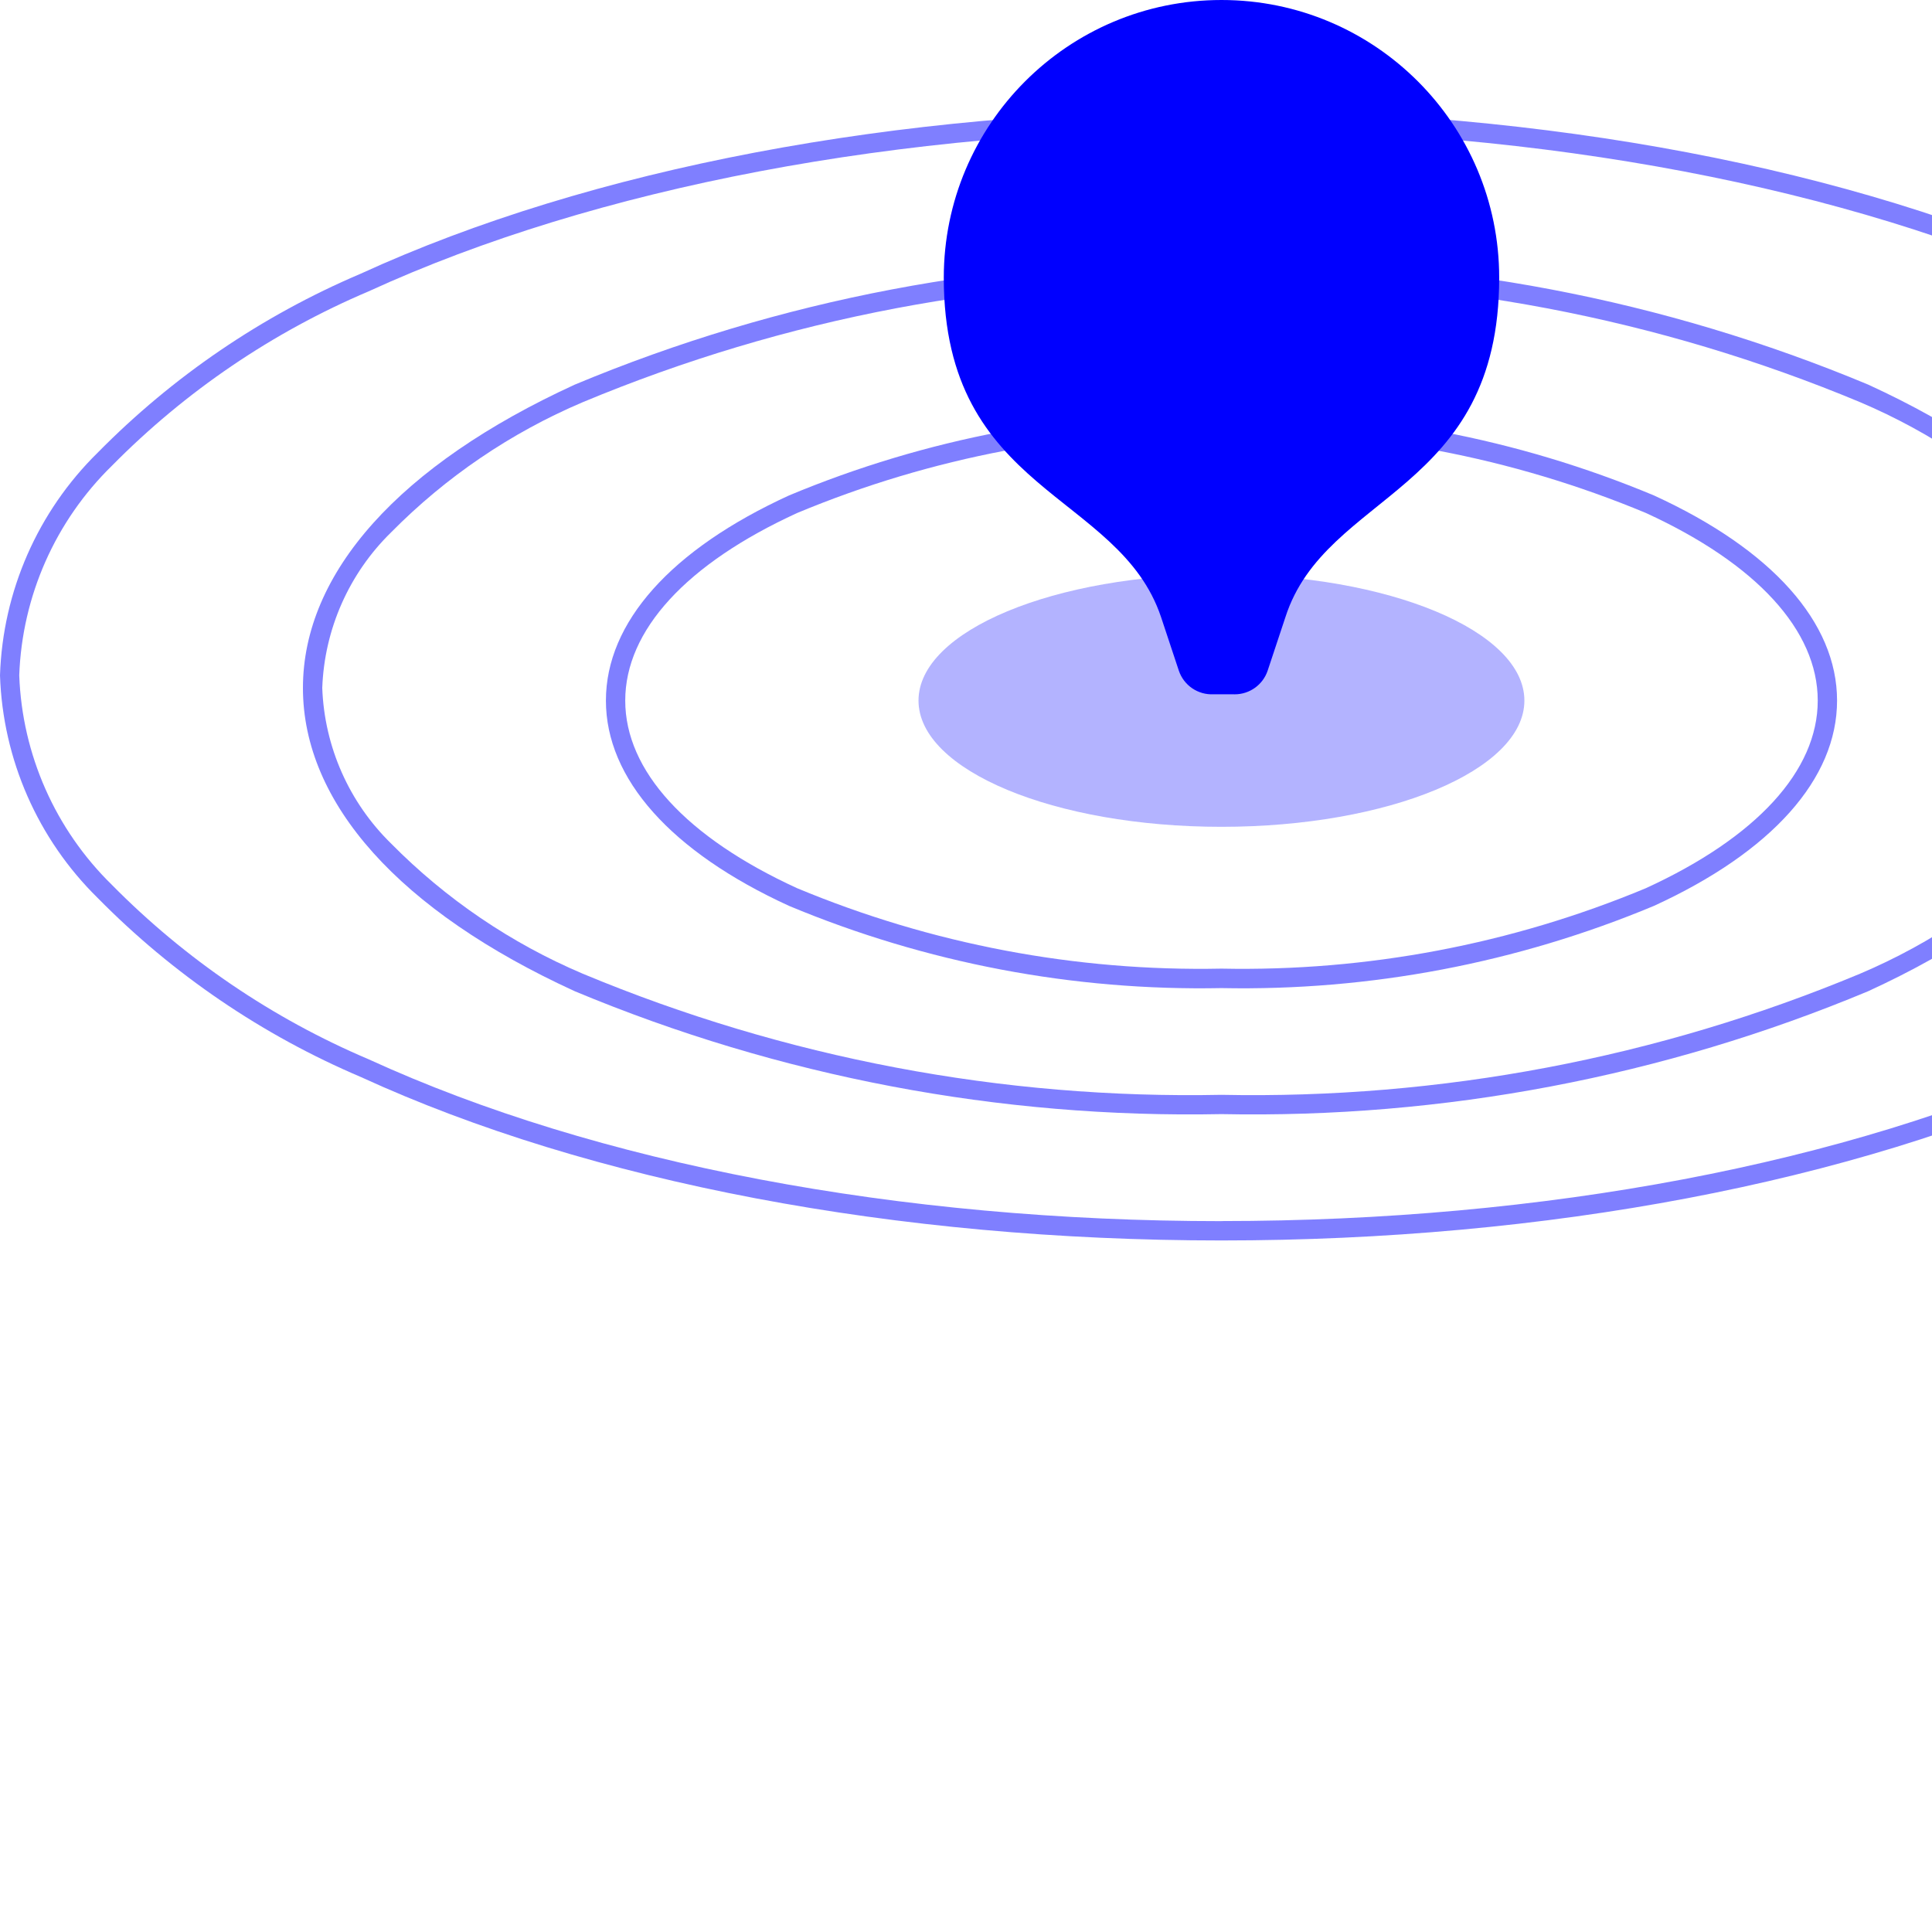
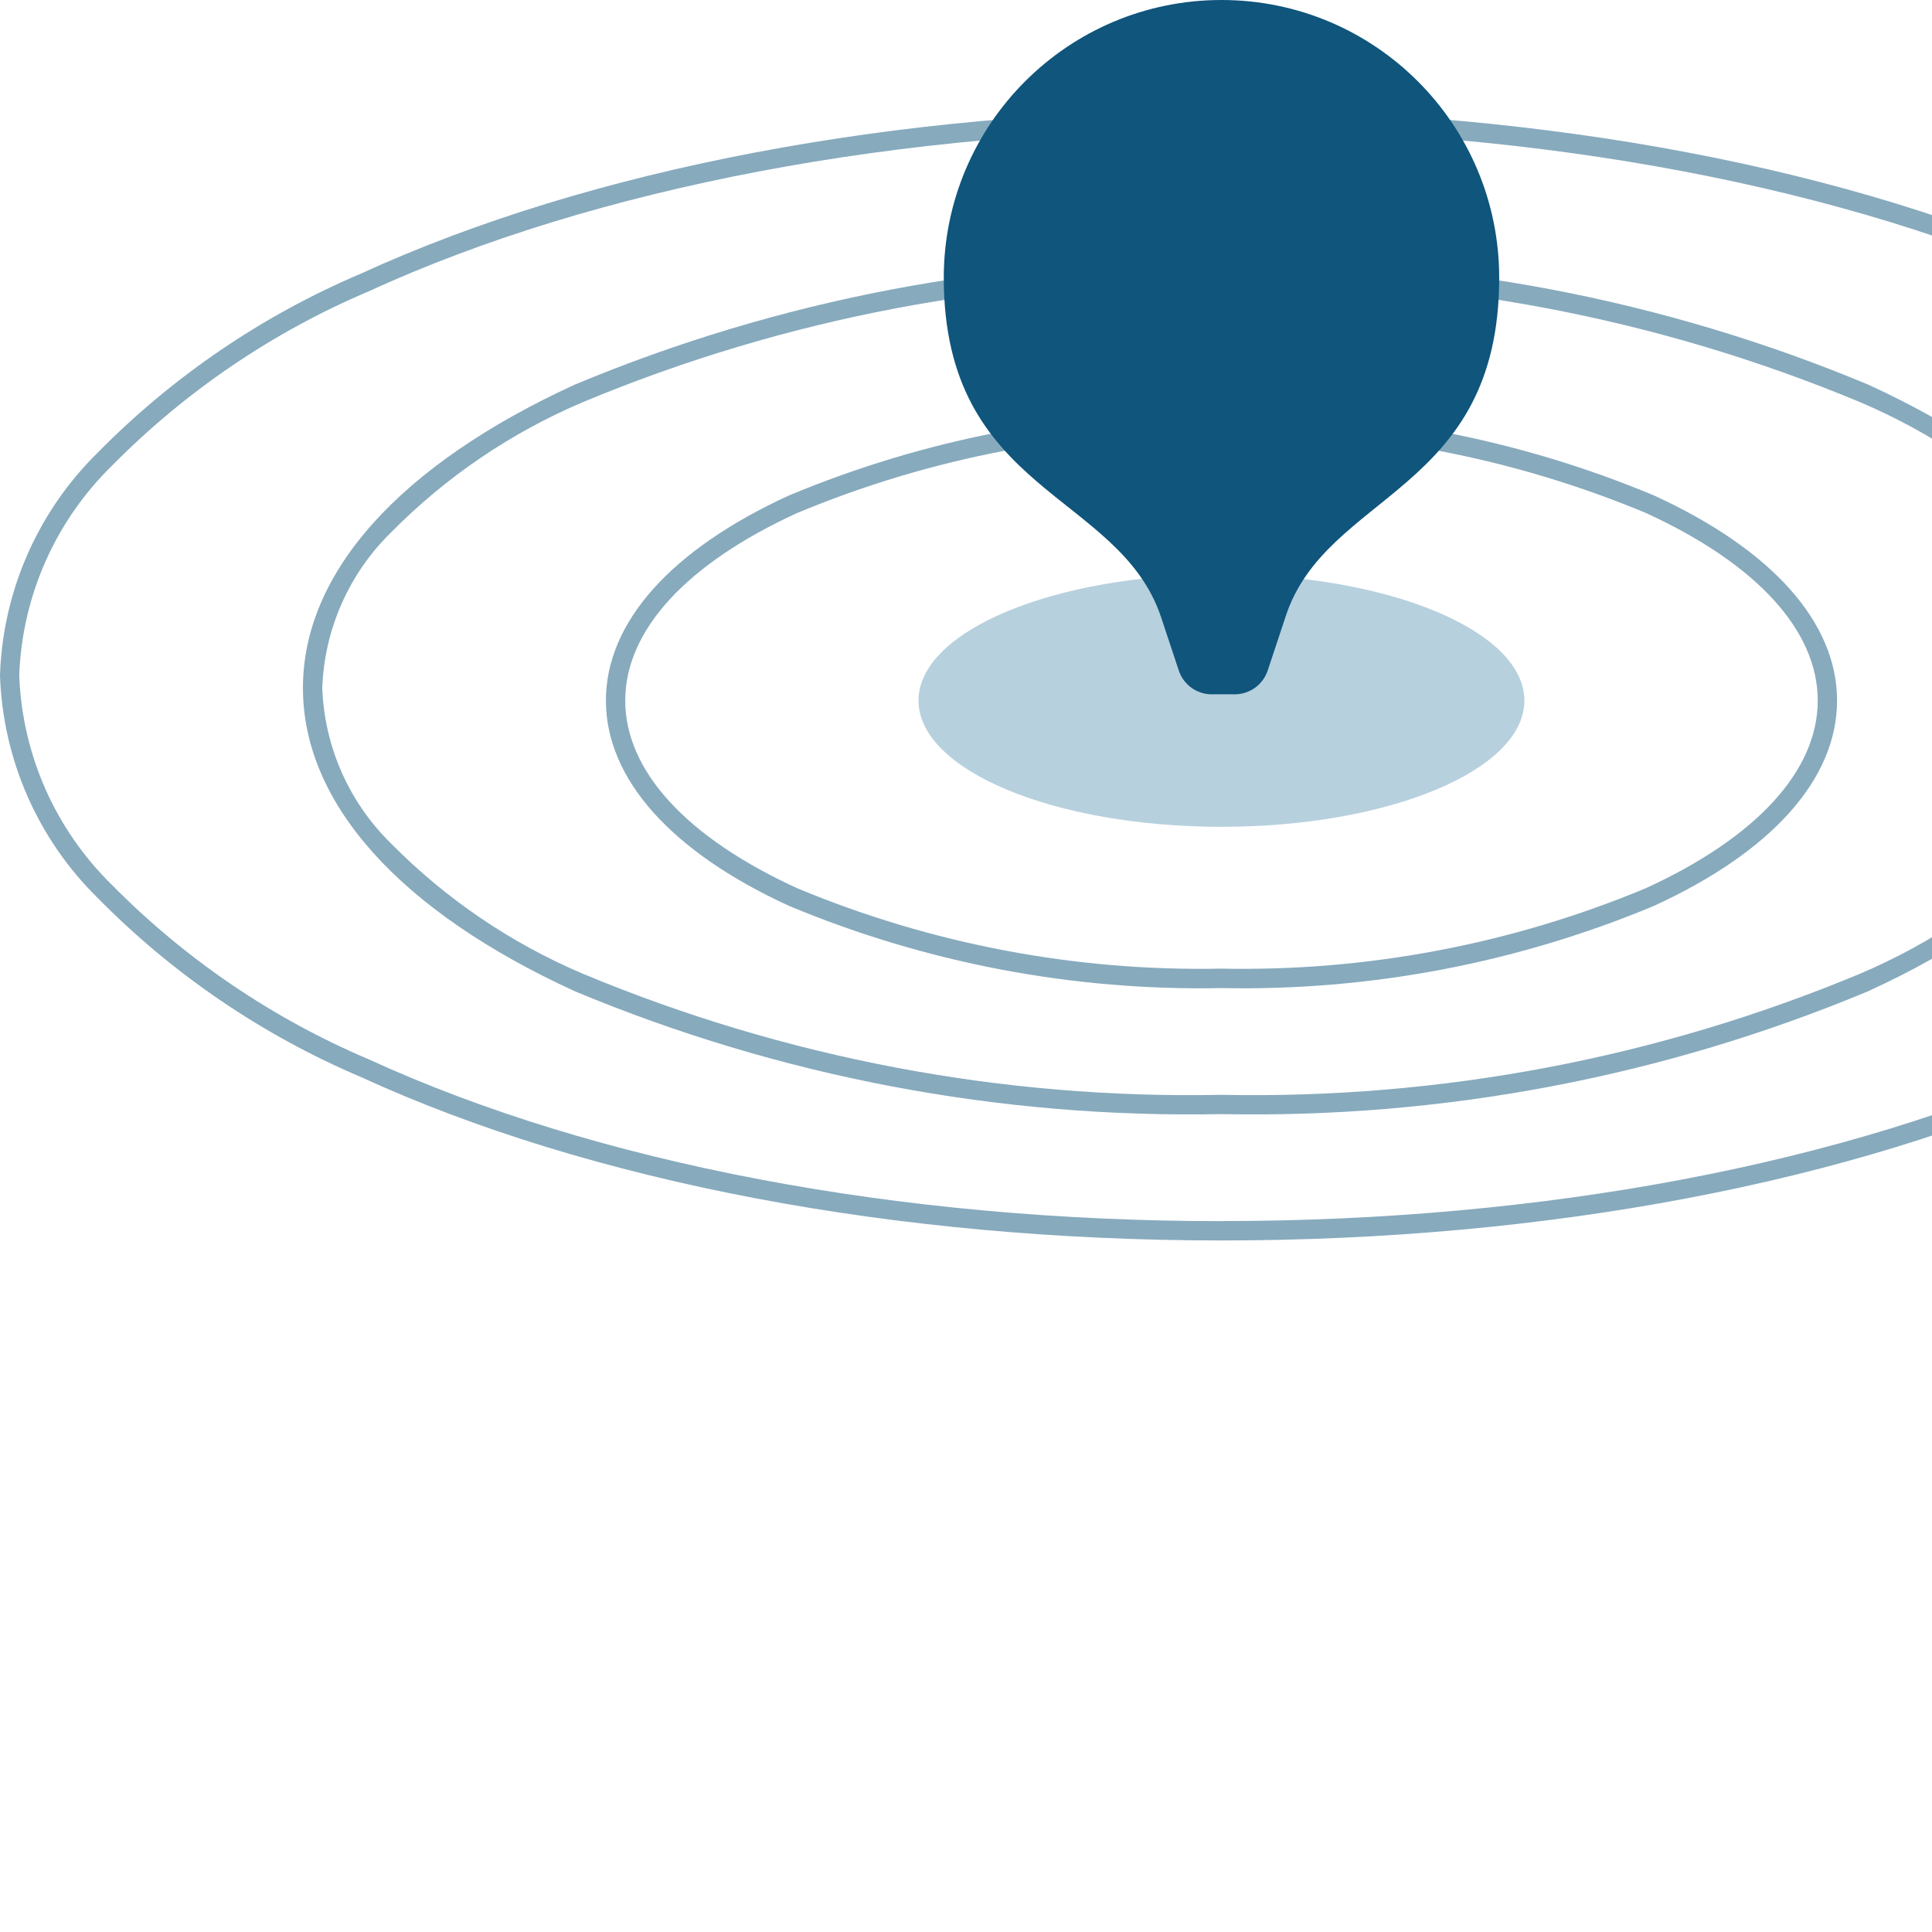
<svg xmlns="http://www.w3.org/2000/svg" width="50" height="50" viewBox="0 0 50 50">
  <g id="Group_221" data-name="Group 221" transform="translate(-248.25 -636.52)">
-     <path id="Oval" d="M15.681-.25A27.613,27.613,0,0,1,26.873,1.878c3.056,1.4,4.739,3.286,4.739,5.309S29.929,11.1,26.873,12.5a27.613,27.613,0,0,1-11.192,2.128A27.613,27.613,0,0,1,4.489,12.5C1.433,11.1-.25,9.21-.25,7.187S1.433,3.278,4.489,1.878A27.613,27.613,0,0,1,15.681-.25Zm0,14.374a27.109,27.109,0,0,0,10.984-2.082C29.532,10.727,31.112,9,31.112,7.187s-1.579-3.54-4.447-4.855A27.109,27.109,0,0,0,15.681.25,27.109,27.109,0,0,0,4.7,2.332C1.829,3.647.25,5.371.25,7.187s1.579,3.54,4.447,4.855A27.109,27.109,0,0,0,15.681,14.124Z" transform="translate(264.181 647.464)" fill="blue" opacity="0.5" />
-     <path id="Oval_Copy" data-name="Oval Copy" d="M23.521-.25A41.293,41.293,0,0,1,40.257,2.93c4.537,2.079,7.035,4.867,7.035,7.85s-2.5,5.771-7.035,7.85a41.293,41.293,0,0,1-16.736,3.18,41.293,41.293,0,0,1-16.736-3.18C2.248,16.552-.25,13.764-.25,10.781s2.5-5.771,7.035-7.85A41.293,41.293,0,0,1,23.521-.25Zm0,21.561a40.789,40.789,0,0,0,16.528-3.135,15.46,15.46,0,0,0,4.961-3.369,5.932,5.932,0,0,0,1.782-4.027A5.932,5.932,0,0,0,45.01,6.754a15.46,15.46,0,0,0-4.961-3.369A40.789,40.789,0,0,0,23.521.25,40.789,40.789,0,0,0,6.993,3.385,15.46,15.46,0,0,0,2.032,6.754,5.932,5.932,0,0,0,.25,10.781a5.932,5.932,0,0,0,1.782,4.027,15.46,15.46,0,0,0,4.961,3.369A40.789,40.789,0,0,0,23.521,21.311Z" transform="translate(256.34 643.543)" fill="blue" opacity="0.5" />
-     <path id="Oval_Copy_2" data-name="Oval Copy 2" d="M31.362-.25c8.412,0,16.325,1.5,22.28,4.233a21.182,21.182,0,0,1,6.8,4.627,8.469,8.469,0,0,1,2.531,5.765,8.469,8.469,0,0,1-2.531,5.765,21.182,21.182,0,0,1-6.8,4.627C47.686,27.495,39.774,29,31.362,29s-16.325-1.5-22.28-4.233a21.182,21.182,0,0,1-6.8-4.627A8.469,8.469,0,0,1-.25,14.374,8.469,8.469,0,0,1,2.281,8.609a21.182,21.182,0,0,1,6.8-4.627C15.037,1.253,22.949-.25,31.362-.25Zm0,28.748c8.342,0,16.18-1.487,22.072-4.187A20.694,20.694,0,0,0,60.075,19.8a7.989,7.989,0,0,0,2.4-5.425,7.989,7.989,0,0,0-2.4-5.425,20.694,20.694,0,0,0-6.641-4.511C47.542,1.737,39.7.25,31.362.25S15.181,1.737,9.29,4.437A20.694,20.694,0,0,0,2.648,8.949a7.989,7.989,0,0,0-2.4,5.425,7.989,7.989,0,0,0,2.4,5.425A20.694,20.694,0,0,0,9.29,24.311C15.181,27.011,23.02,28.5,31.362,28.5Z" transform="translate(248.5 639.623)" fill="blue" opacity="0.5" />
-     <ellipse id="Oval-2" data-name="Oval" cx="7.84" cy="3.267" rx="7.84" ry="3.267" transform="translate(272.021 651.384)" fill="blue" opacity="0.3" />
-     <path id="Icon_color" data-name="Icon color" d="M7.483,17.968h-.5a.9.9,0,0,1-.9-.612l-.459-1.383C4.537,12.73,0,12.774,0,7.187a7.187,7.187,0,0,1,14.374,0c0,5.587-4.491,5.543-5.533,8.786l-.459,1.383a.9.9,0,0,1-.851.613Z" transform="translate(272.675 636.52)" fill="blue" />
+     <path id="Oval" d="M15.681-.25A27.613,27.613,0,0,1,26.873,1.878c3.056,1.4,4.739,3.286,4.739,5.309S29.929,11.1,26.873,12.5a27.613,27.613,0,0,1-11.192,2.128A27.613,27.613,0,0,1,4.489,12.5C1.433,11.1-.25,9.21-.25,7.187S1.433,3.278,4.489,1.878A27.613,27.613,0,0,1,15.681-.25Zm0,14.374a27.109,27.109,0,0,0,10.984-2.082C29.532,10.727,31.112,9,31.112,7.187s-1.579-3.54-4.447-4.855A27.109,27.109,0,0,0,15.681.25,27.109,27.109,0,0,0,4.7,2.332C1.829,3.647.25,5.371.25,7.187s1.579,3.54,4.447,4.855A27.109,27.109,0,0,0,15.681,14.124Z" transform="translate(264.181 647.464)" fill="#0F557C" opacity="0.5" />
+     <path id="Oval_Copy" data-name="Oval Copy" d="M23.521-.25A41.293,41.293,0,0,1,40.257,2.93c4.537,2.079,7.035,4.867,7.035,7.85s-2.5,5.771-7.035,7.85a41.293,41.293,0,0,1-16.736,3.18,41.293,41.293,0,0,1-16.736-3.18C2.248,16.552-.25,13.764-.25,10.781s2.5-5.771,7.035-7.85A41.293,41.293,0,0,1,23.521-.25Zm0,21.561a40.789,40.789,0,0,0,16.528-3.135,15.46,15.46,0,0,0,4.961-3.369,5.932,5.932,0,0,0,1.782-4.027A5.932,5.932,0,0,0,45.01,6.754a15.46,15.46,0,0,0-4.961-3.369A40.789,40.789,0,0,0,23.521.25,40.789,40.789,0,0,0,6.993,3.385,15.46,15.46,0,0,0,2.032,6.754,5.932,5.932,0,0,0,.25,10.781a5.932,5.932,0,0,0,1.782,4.027,15.46,15.46,0,0,0,4.961,3.369A40.789,40.789,0,0,0,23.521,21.311Z" transform="translate(256.34 643.543)" fill="#0F557C" opacity="0.5" />
+     <path id="Oval_Copy_2" data-name="Oval Copy 2" d="M31.362-.25c8.412,0,16.325,1.5,22.28,4.233a21.182,21.182,0,0,1,6.8,4.627,8.469,8.469,0,0,1,2.531,5.765,8.469,8.469,0,0,1-2.531,5.765,21.182,21.182,0,0,1-6.8,4.627C47.686,27.495,39.774,29,31.362,29s-16.325-1.5-22.28-4.233a21.182,21.182,0,0,1-6.8-4.627A8.469,8.469,0,0,1-.25,14.374,8.469,8.469,0,0,1,2.281,8.609a21.182,21.182,0,0,1,6.8-4.627C15.037,1.253,22.949-.25,31.362-.25Zm0,28.748c8.342,0,16.18-1.487,22.072-4.187A20.694,20.694,0,0,0,60.075,19.8a7.989,7.989,0,0,0,2.4-5.425,7.989,7.989,0,0,0-2.4-5.425,20.694,20.694,0,0,0-6.641-4.511C47.542,1.737,39.7.25,31.362.25S15.181,1.737,9.29,4.437A20.694,20.694,0,0,0,2.648,8.949a7.989,7.989,0,0,0-2.4,5.425,7.989,7.989,0,0,0,2.4,5.425A20.694,20.694,0,0,0,9.29,24.311C15.181,27.011,23.02,28.5,31.362,28.5Z" transform="translate(248.5 639.623)" fill="#0F557C" opacity="0.5" />
+     <ellipse id="Oval-2" data-name="Oval" cx="7.84" cy="3.267" rx="7.84" ry="3.267" transform="translate(272.021 651.384)" fill="#0D6191" opacity="0.3" />
+     <path id="Icon_color" data-name="Icon color" d="M7.483,17.968h-.5a.9.9,0,0,1-.9-.612l-.459-1.383C4.537,12.73,0,12.774,0,7.187a7.187,7.187,0,0,1,14.374,0c0,5.587-4.491,5.543-5.533,8.786l-.459,1.383a.9.9,0,0,1-.851.613Z" transform="translate(272.675 636.52)" fill="#0F557C" />
  </g>
</svg>
